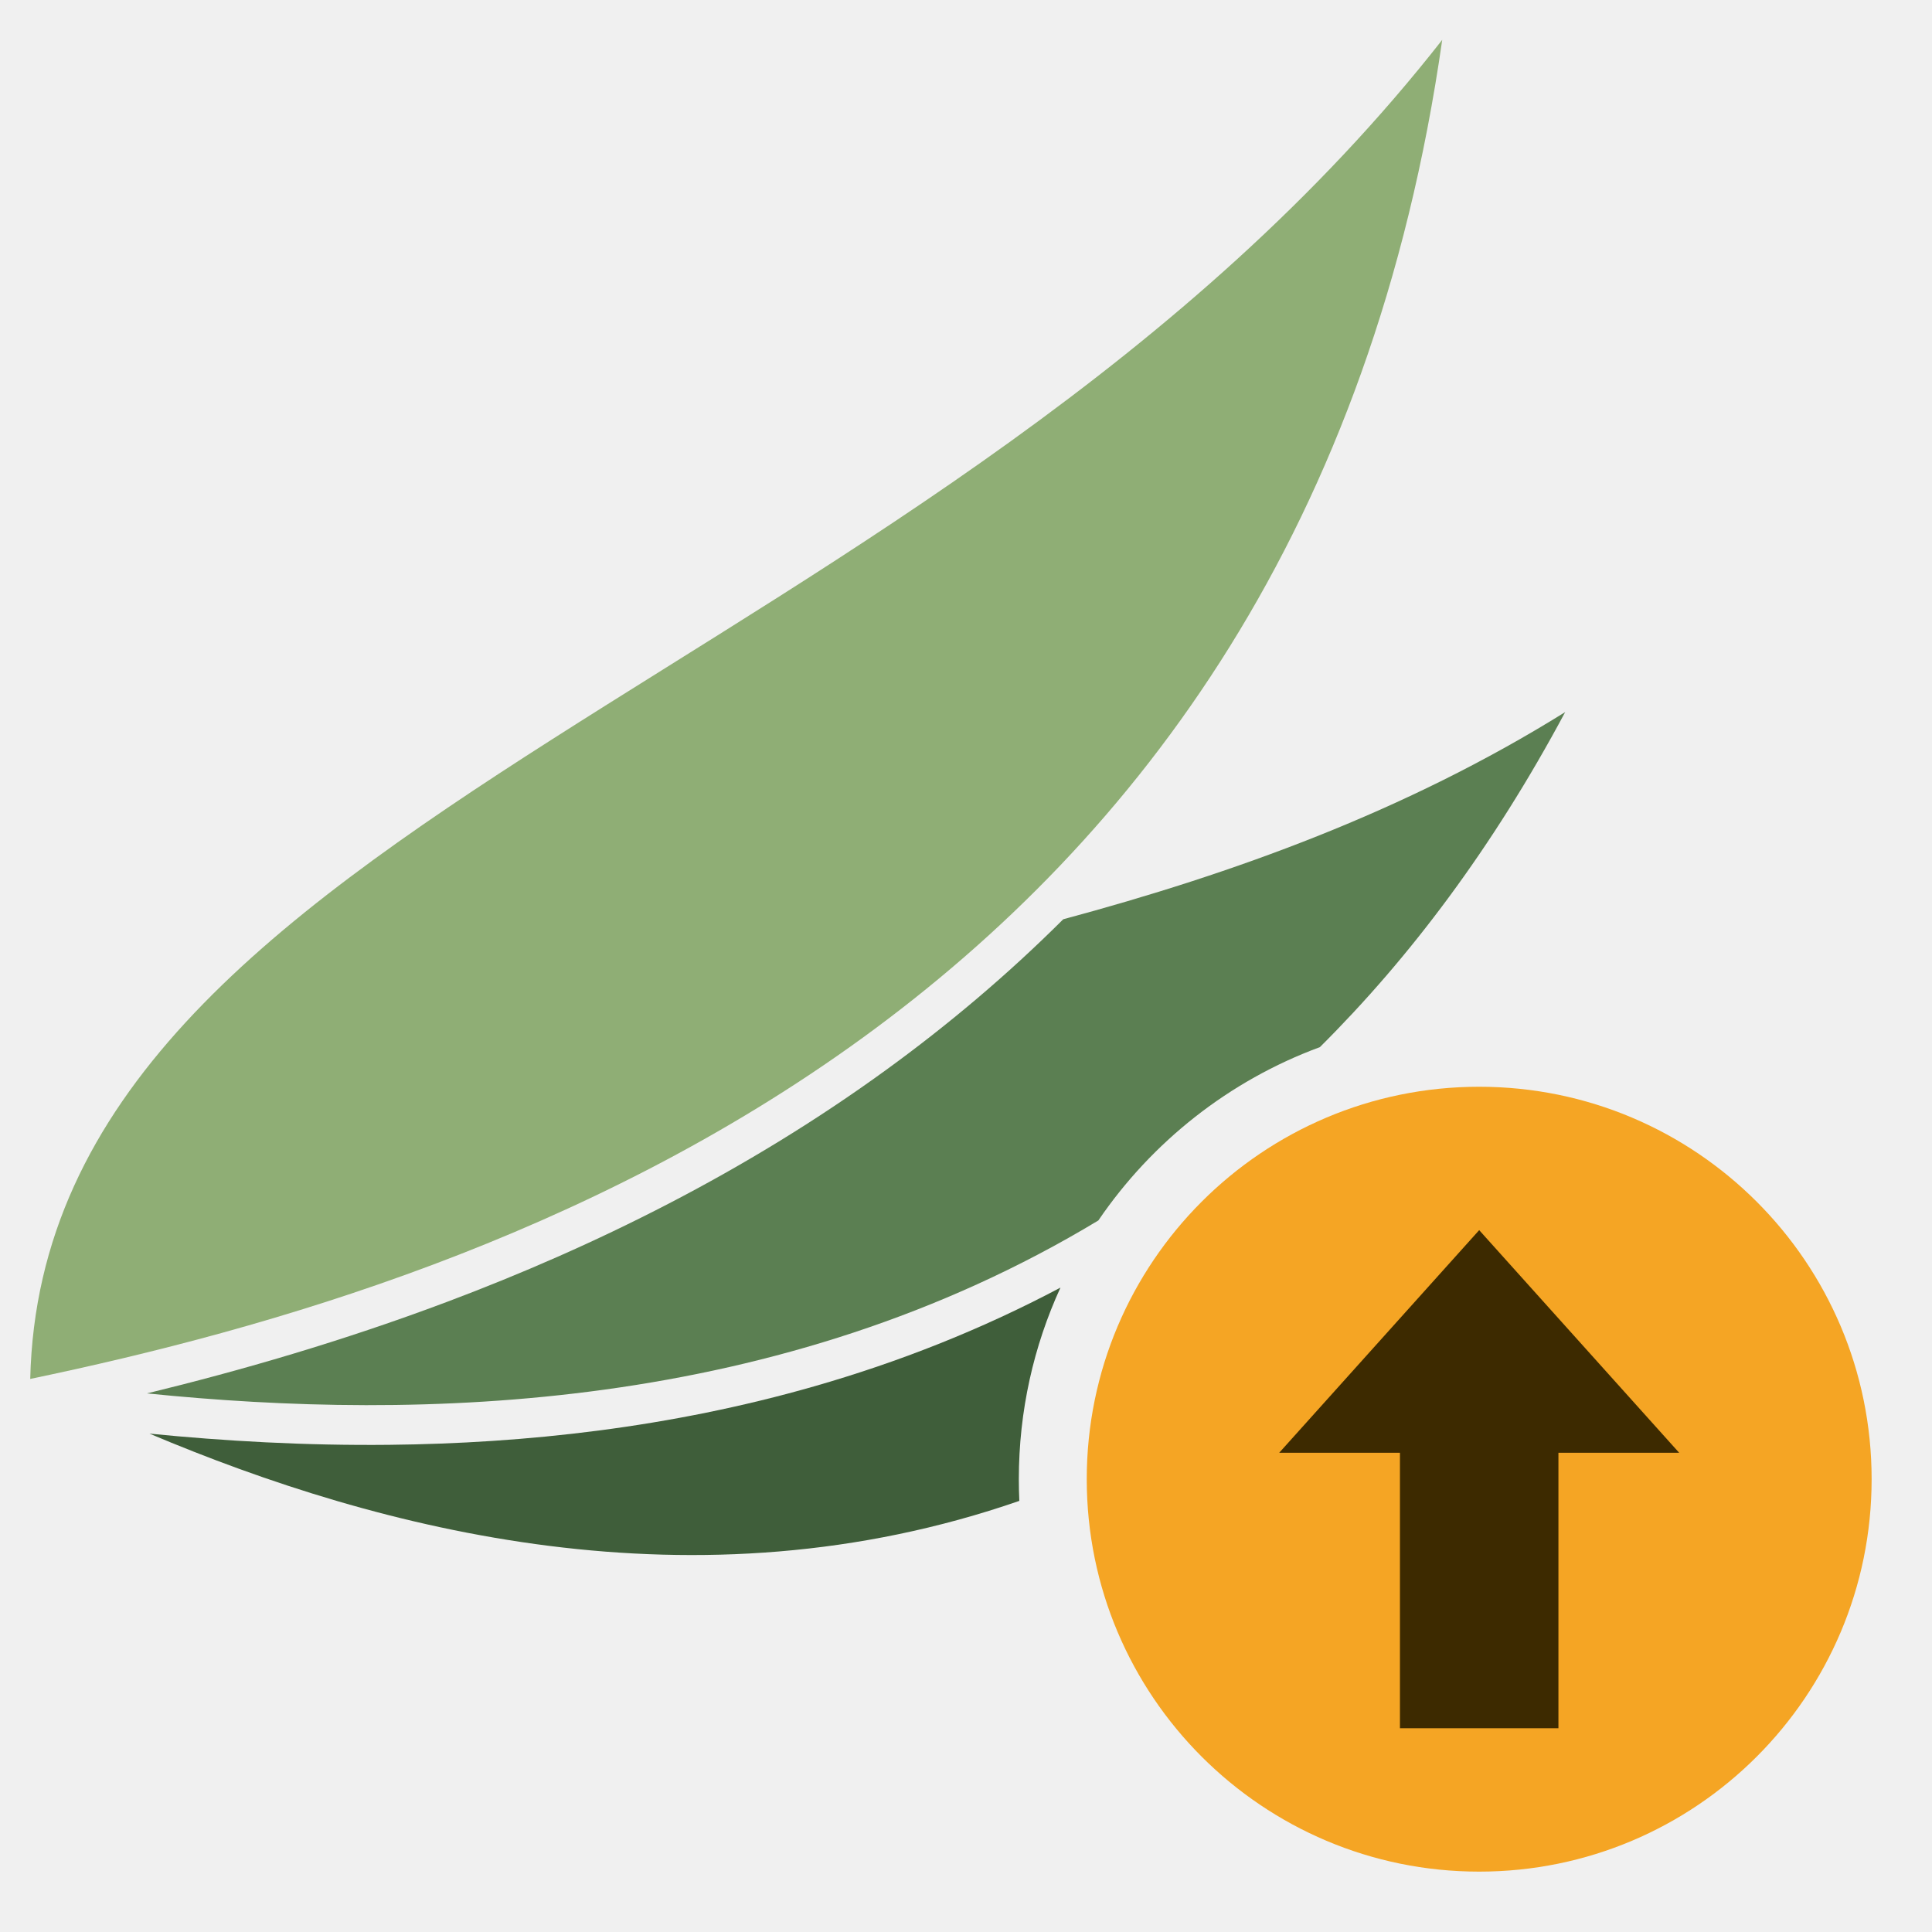
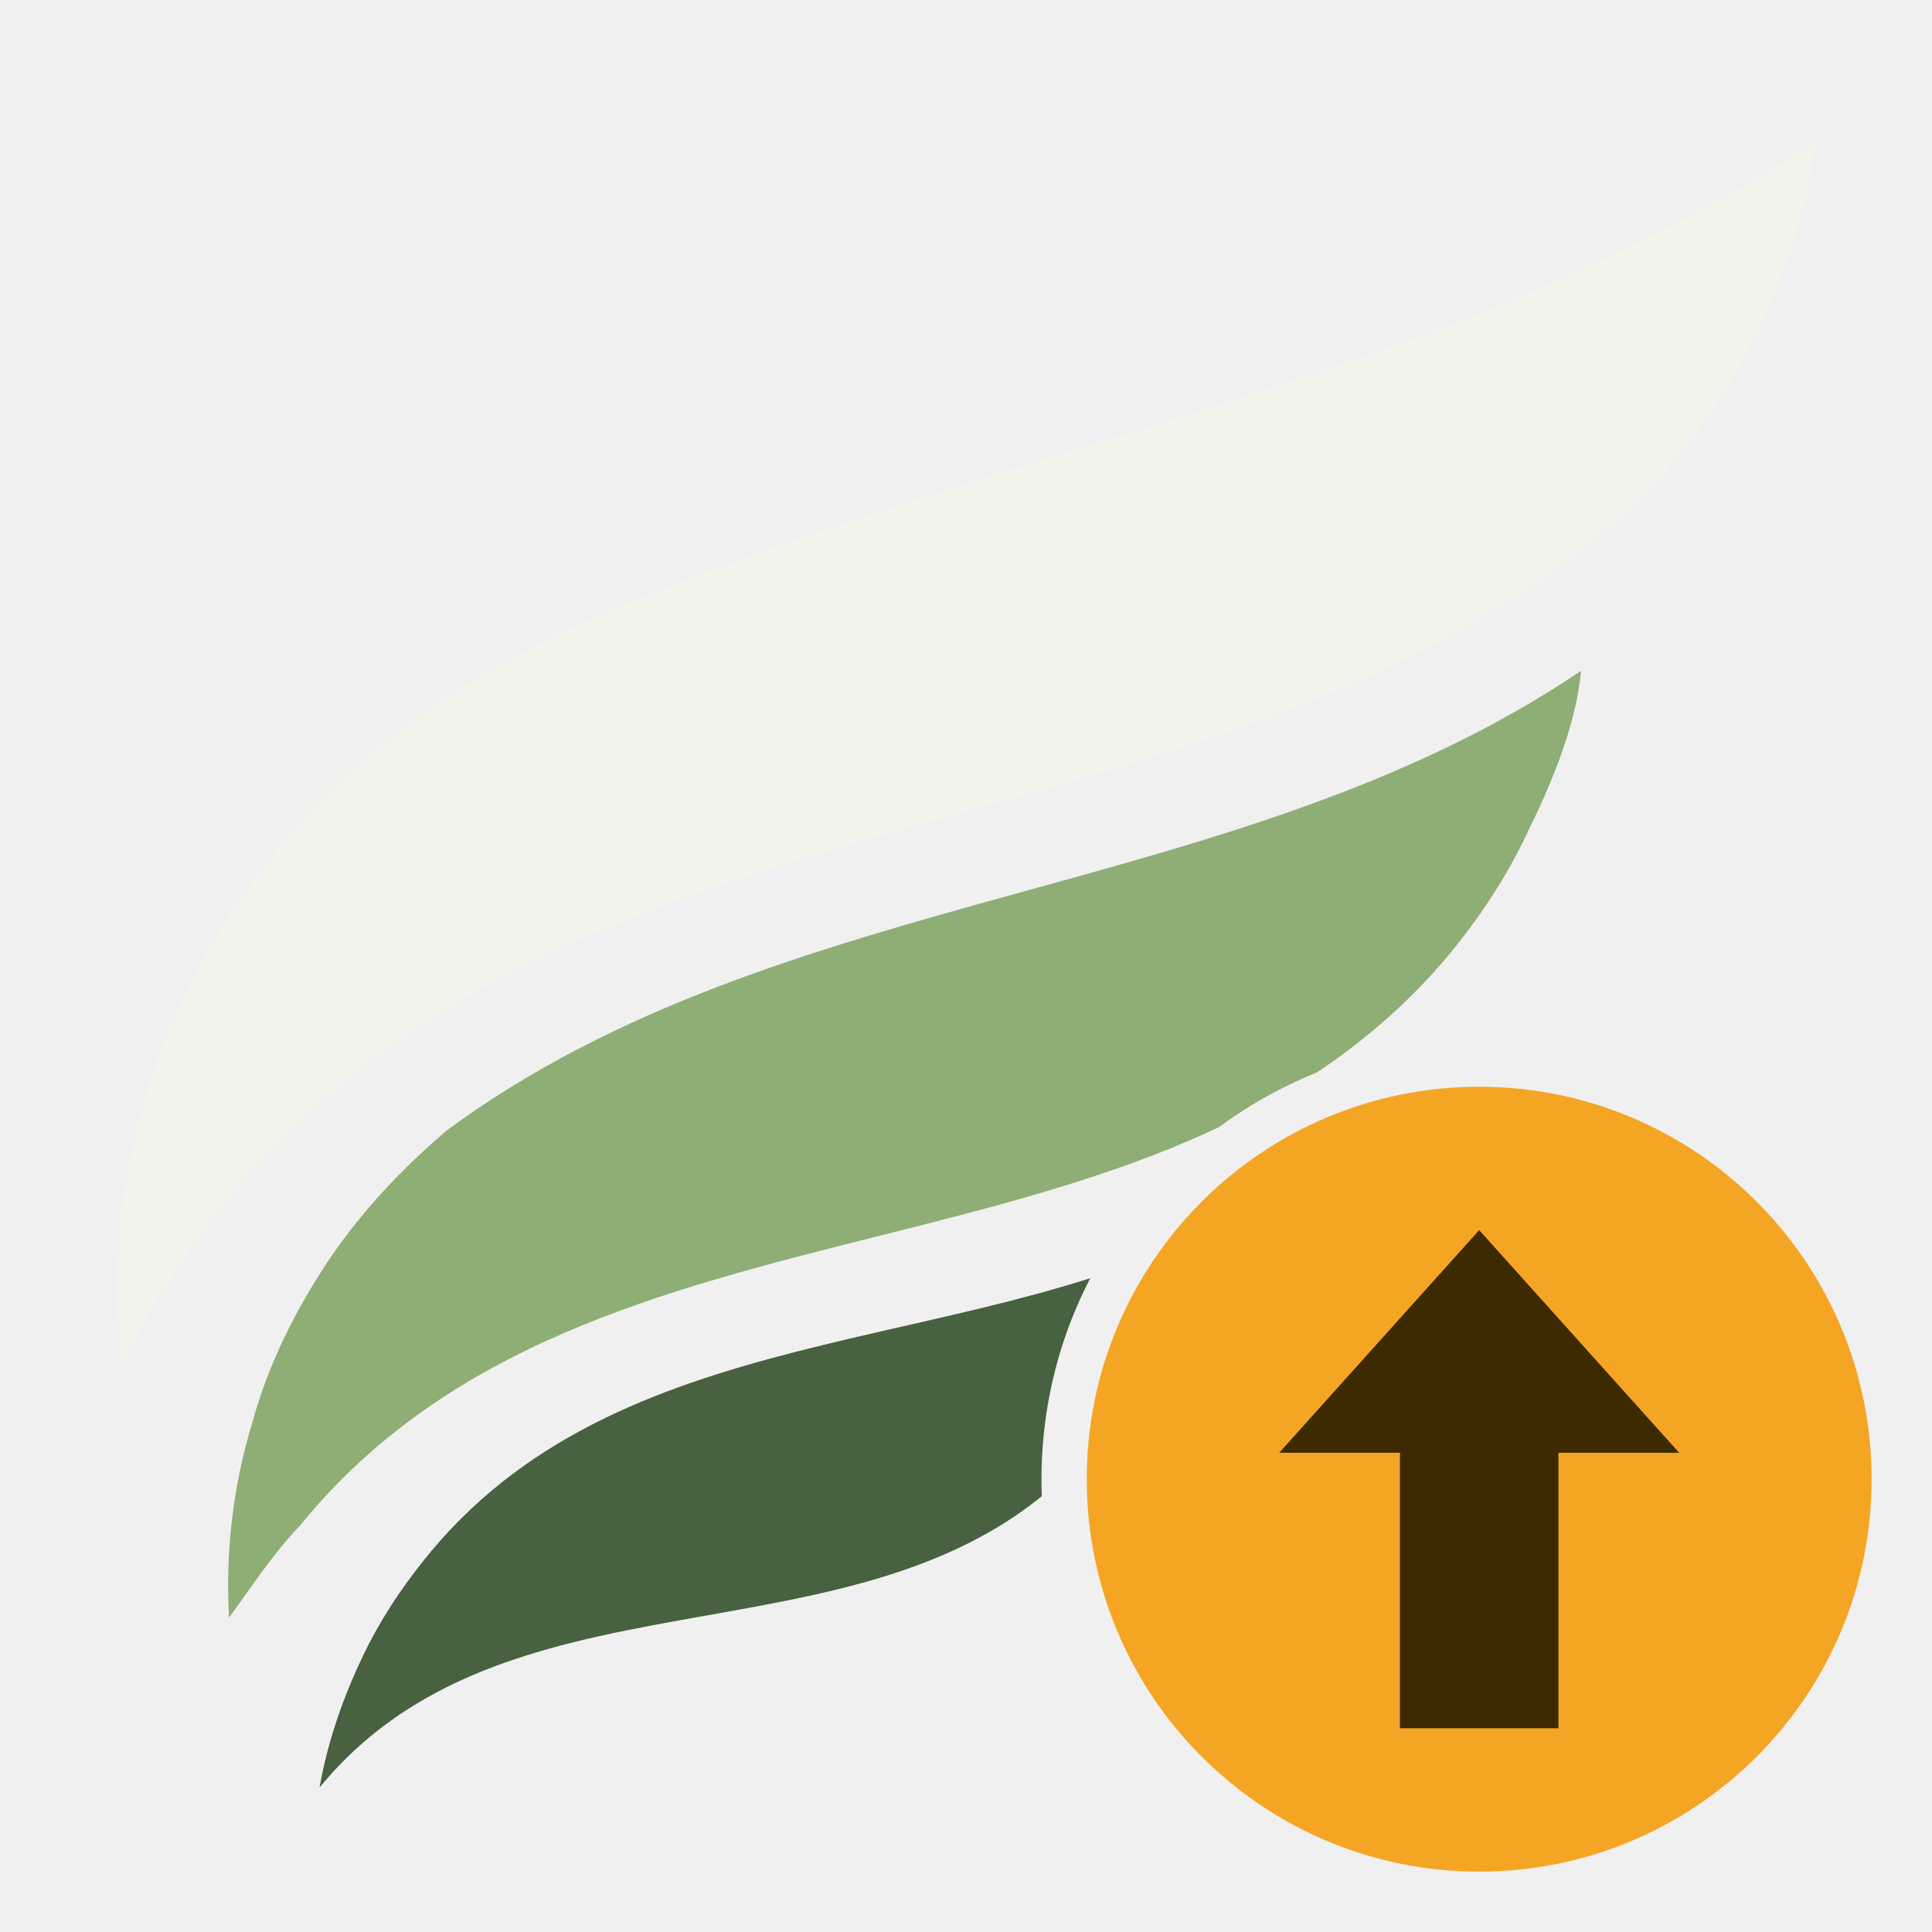
<svg xmlns="http://www.w3.org/2000/svg" width="512" height="512" viewBox="0 0 512 512">
-   <g id="Layer_1" data-name="Layer 1">
-     <path id="feather-top" d="M8.011 365.431 C11.525 216.105 248.689 180.97 382.203 10.563 C345.311 268.808 134.499 339.079 8.011 365.431 Z" fill="#8fae75" />
-     <path id="feather-top-2" data-name="feather-top" d="M281.773 243.614 C326.71 231.516 372.336 215.159 414.789 188.713 C395.597 224.612 373.597 253.825 349.784 277.501 C325.745 286.368 305.265 302.589 291.075 323.435 C206.642 374.409 111.312 376.629 38.951 369.265 C63.817 363.214 90.766 355.418 118.361 345.048 C157.385 330.382 197.564 310.619 234.902 283.484 C251.19 271.646 266.924 258.416 281.773 243.614 Z" fill="#5b7f52" />
-     <path id="feather-top-3" data-name="feather-top" d="M215.88 367.362 C237.83 361.065 259.711 352.535 281.033 341.23 C273.949 356.689 270 373.883 270 392 C270 393.927 270.045 395.843 270.133 397.748 C184.207 427.523 100.686 405.723 39.613 379.925 C59.394 381.887 80.798 383.125 103.2 382.892 C139.184 382.517 177.595 378.345 215.88 367.362 Z" fill="#3f5e3a" />
-     <path id="badge" d="M288 392 C288 334.562 334.562 288 392 288 C449.438 288 496 334.562 496 392 C496 449.438 449.438 496 392 496 C334.562 496 288 449.438 288 392 Z" fill="#f5a524" />
-     <path id="badge-arrow" d="M392 326 L445 385 L413 385 L413 458 L371 458 L371 385 L339 385 Z" fill="#3d2a00" />
+   <defs>
+     <mask id="badge-ring">
+       <rect width="512" height="512" fill="#fff" />
+       <circle cx="392" cy="392" r="116" fill="#000" />
+     </mask>
+   </defs>
+   <g id="wing" mask="url(#badge-ring)">
+     <path id="feather-top" d="M480.679 37.830 C479.450 54.759 473.025 71.868 465.933 87.531 C458.204 103.077 448.354 117.522 436.562 130.281 C330.423 233.312 148.798 199.929 56.152 323.219 C46.891 335.231 38.660 348.102 32.205 361.830 C29.737 339.939 31.278 317.515 37.067 296.219 C41.895 277.460 50.185 259.793 60.330 243.344 C71.482 226.333 85.045 210.932 100.750 197.982 C115.043 186.031 131.263 176.739 147.719 168.170 C256.027 118.475 379.882 104.376 480.518 37.911 Z" fill="#f4f3eb" />
+     <path id="feather-middle" d="M419.004 177.853 C417.560 192.630 411.110 207.776 404.420 221.406 C399.269 232.284 392.560 242.417 385.013 251.781 C307.254 346.596 157.328 308.602 79.576 404.219 C72.420 411.657 66.613 420.567 60.692 428.728 C59.726 411.380 61.733 393.866 66.799 377.219 C71.013 361.638 78.373 347.014 87.330 333.625 C96.011 320.813 106.712 309.539 118.469 299.513 C207.251 234.107 327.802 239.349 418.804 177.893 Z" fill="#8fae75" />
+     <path id="feather-bottom" d="M322.254 325.469 C319.878 337.494 313.687 349.367 307.228 360.062 C302.281 367.954 296.723 375.501 290.312 382.281 C237.838 446.643 137.226 409.545 84.679 473.728 C86.811 461.567 90.956 449.679 96.330 438.531 C100.567 429.697 105.975 421.439 112.080 413.781 C163.455 348.879 254.169 360.035 322.054 325.469 Z" fill="#486140" />
  </g>
+   <circle id="badge" cx="392" cy="392" r="104" fill="#f5a524" />
+   <path id="badge-arrow" d="M392 326 L445 385 L413 385 L413 458 L371 458 L371 385 L339 385 Z" fill="#3d2a00" />
</svg>
